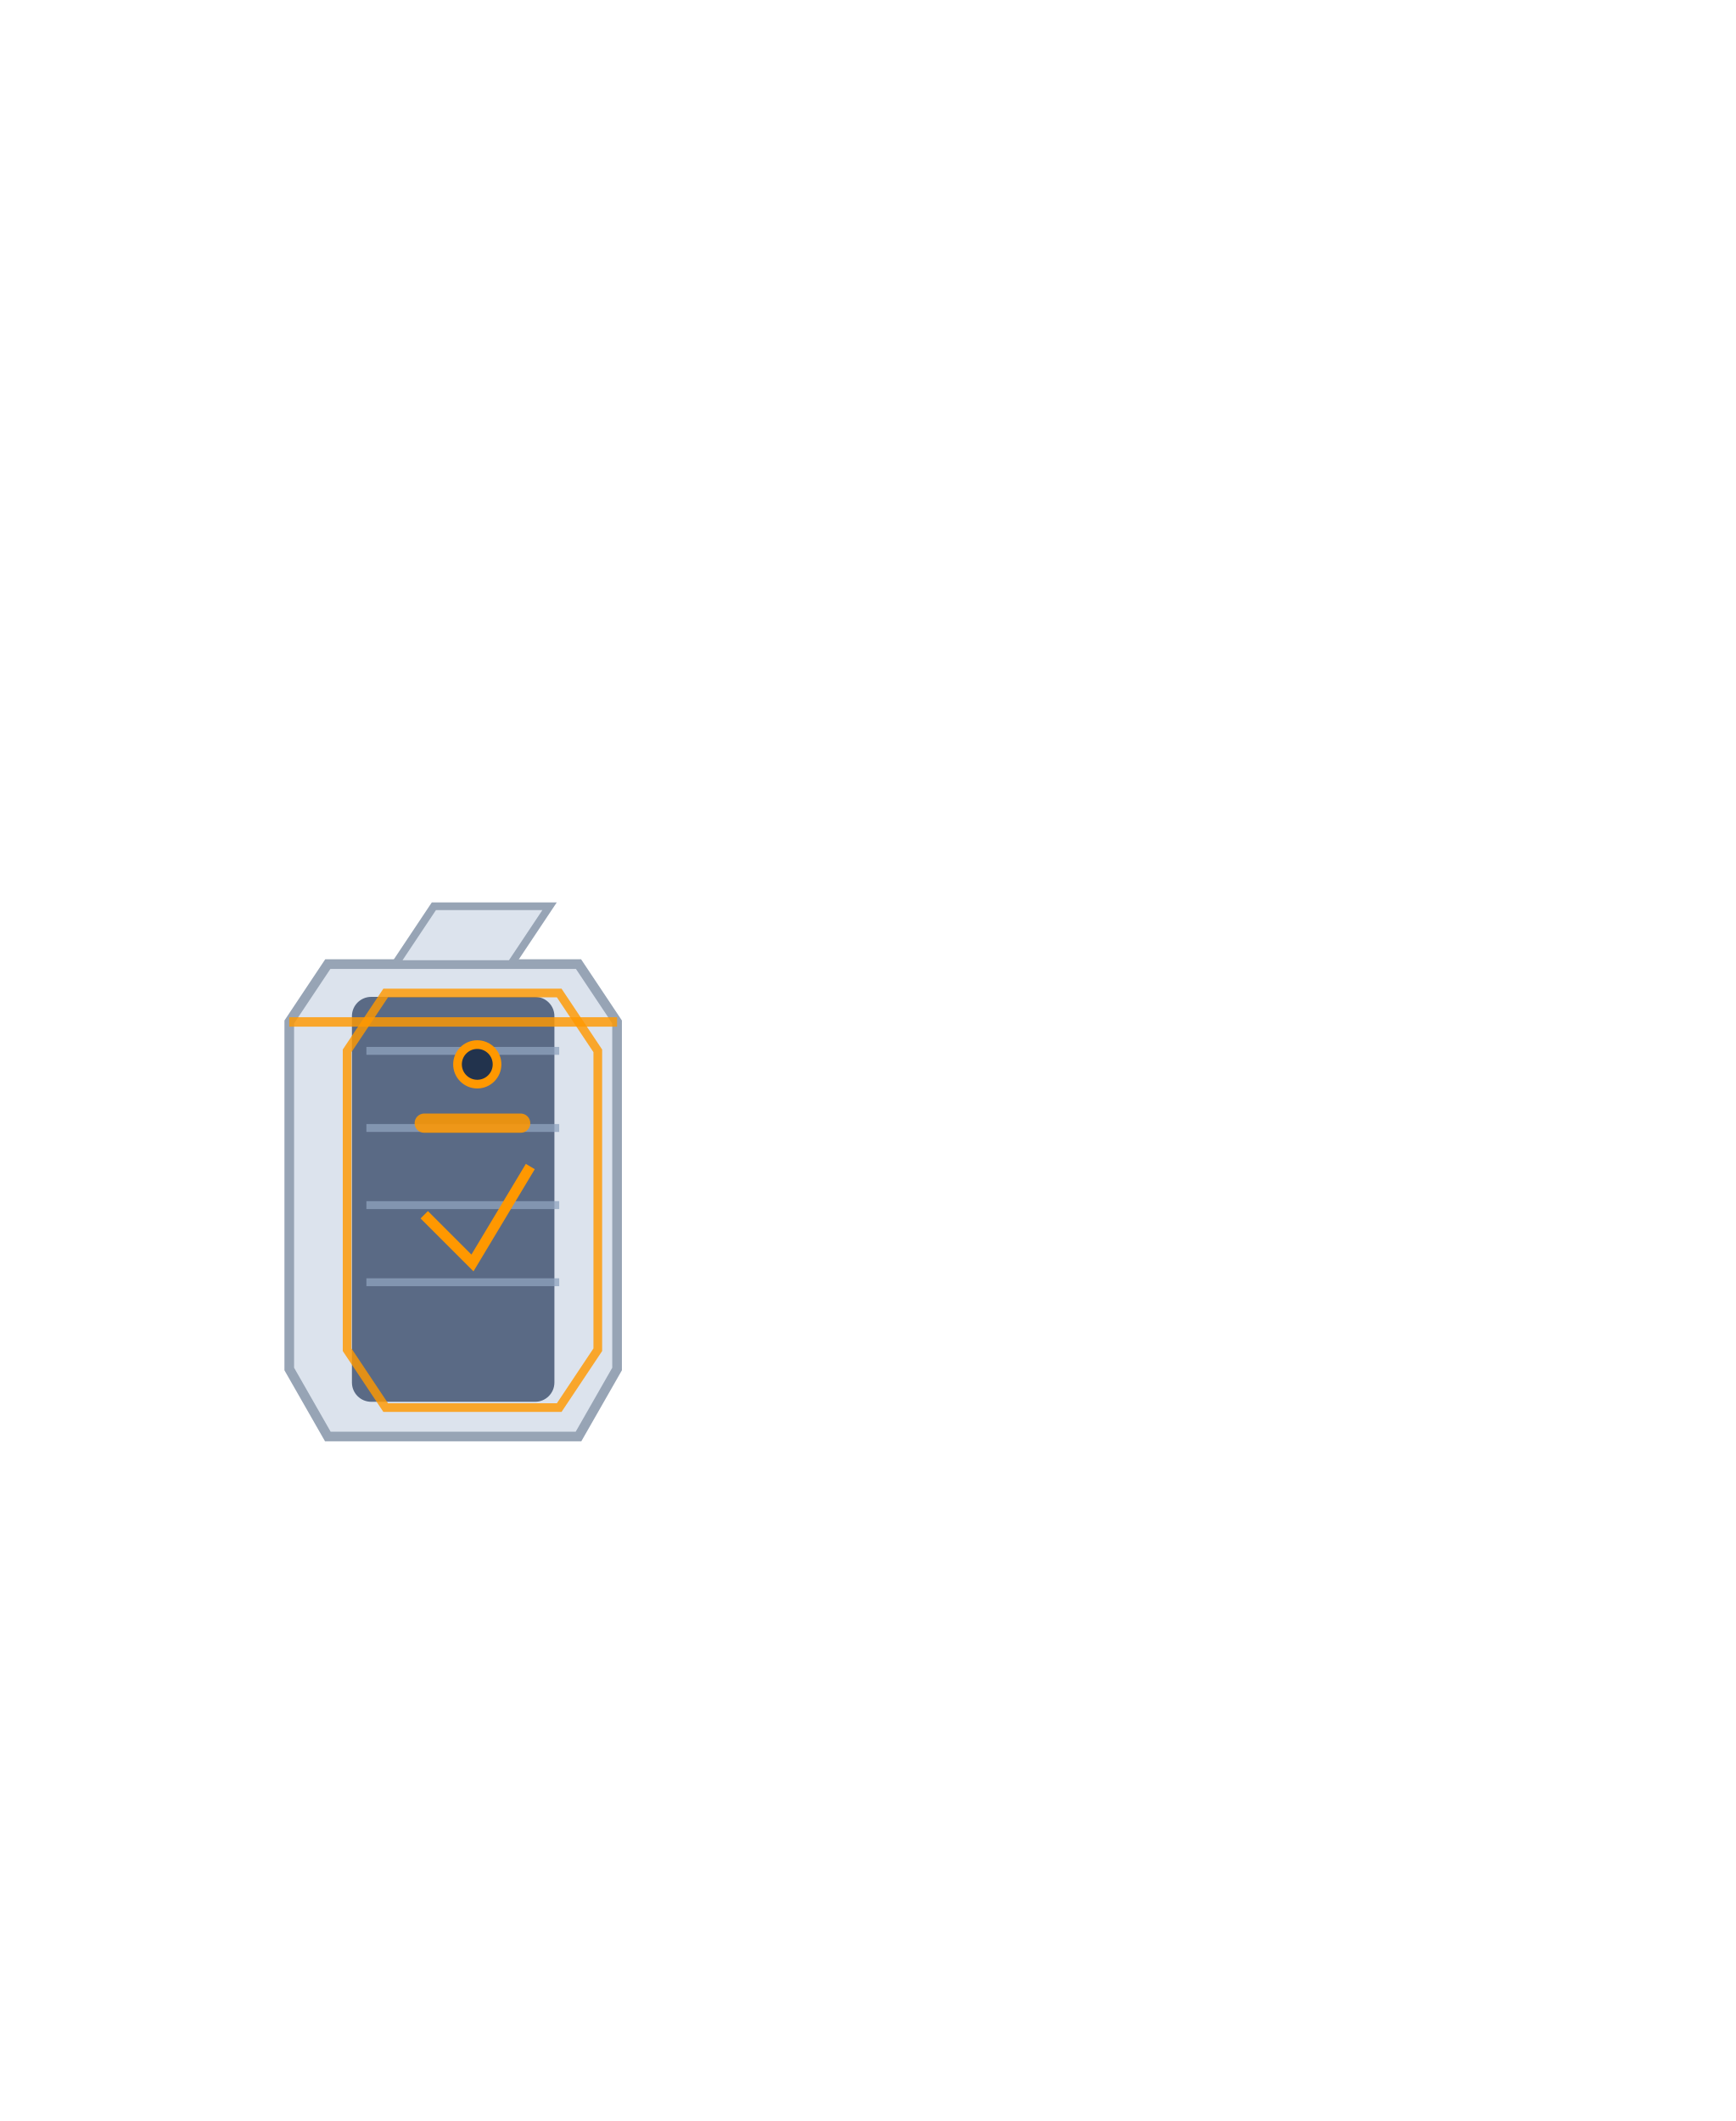
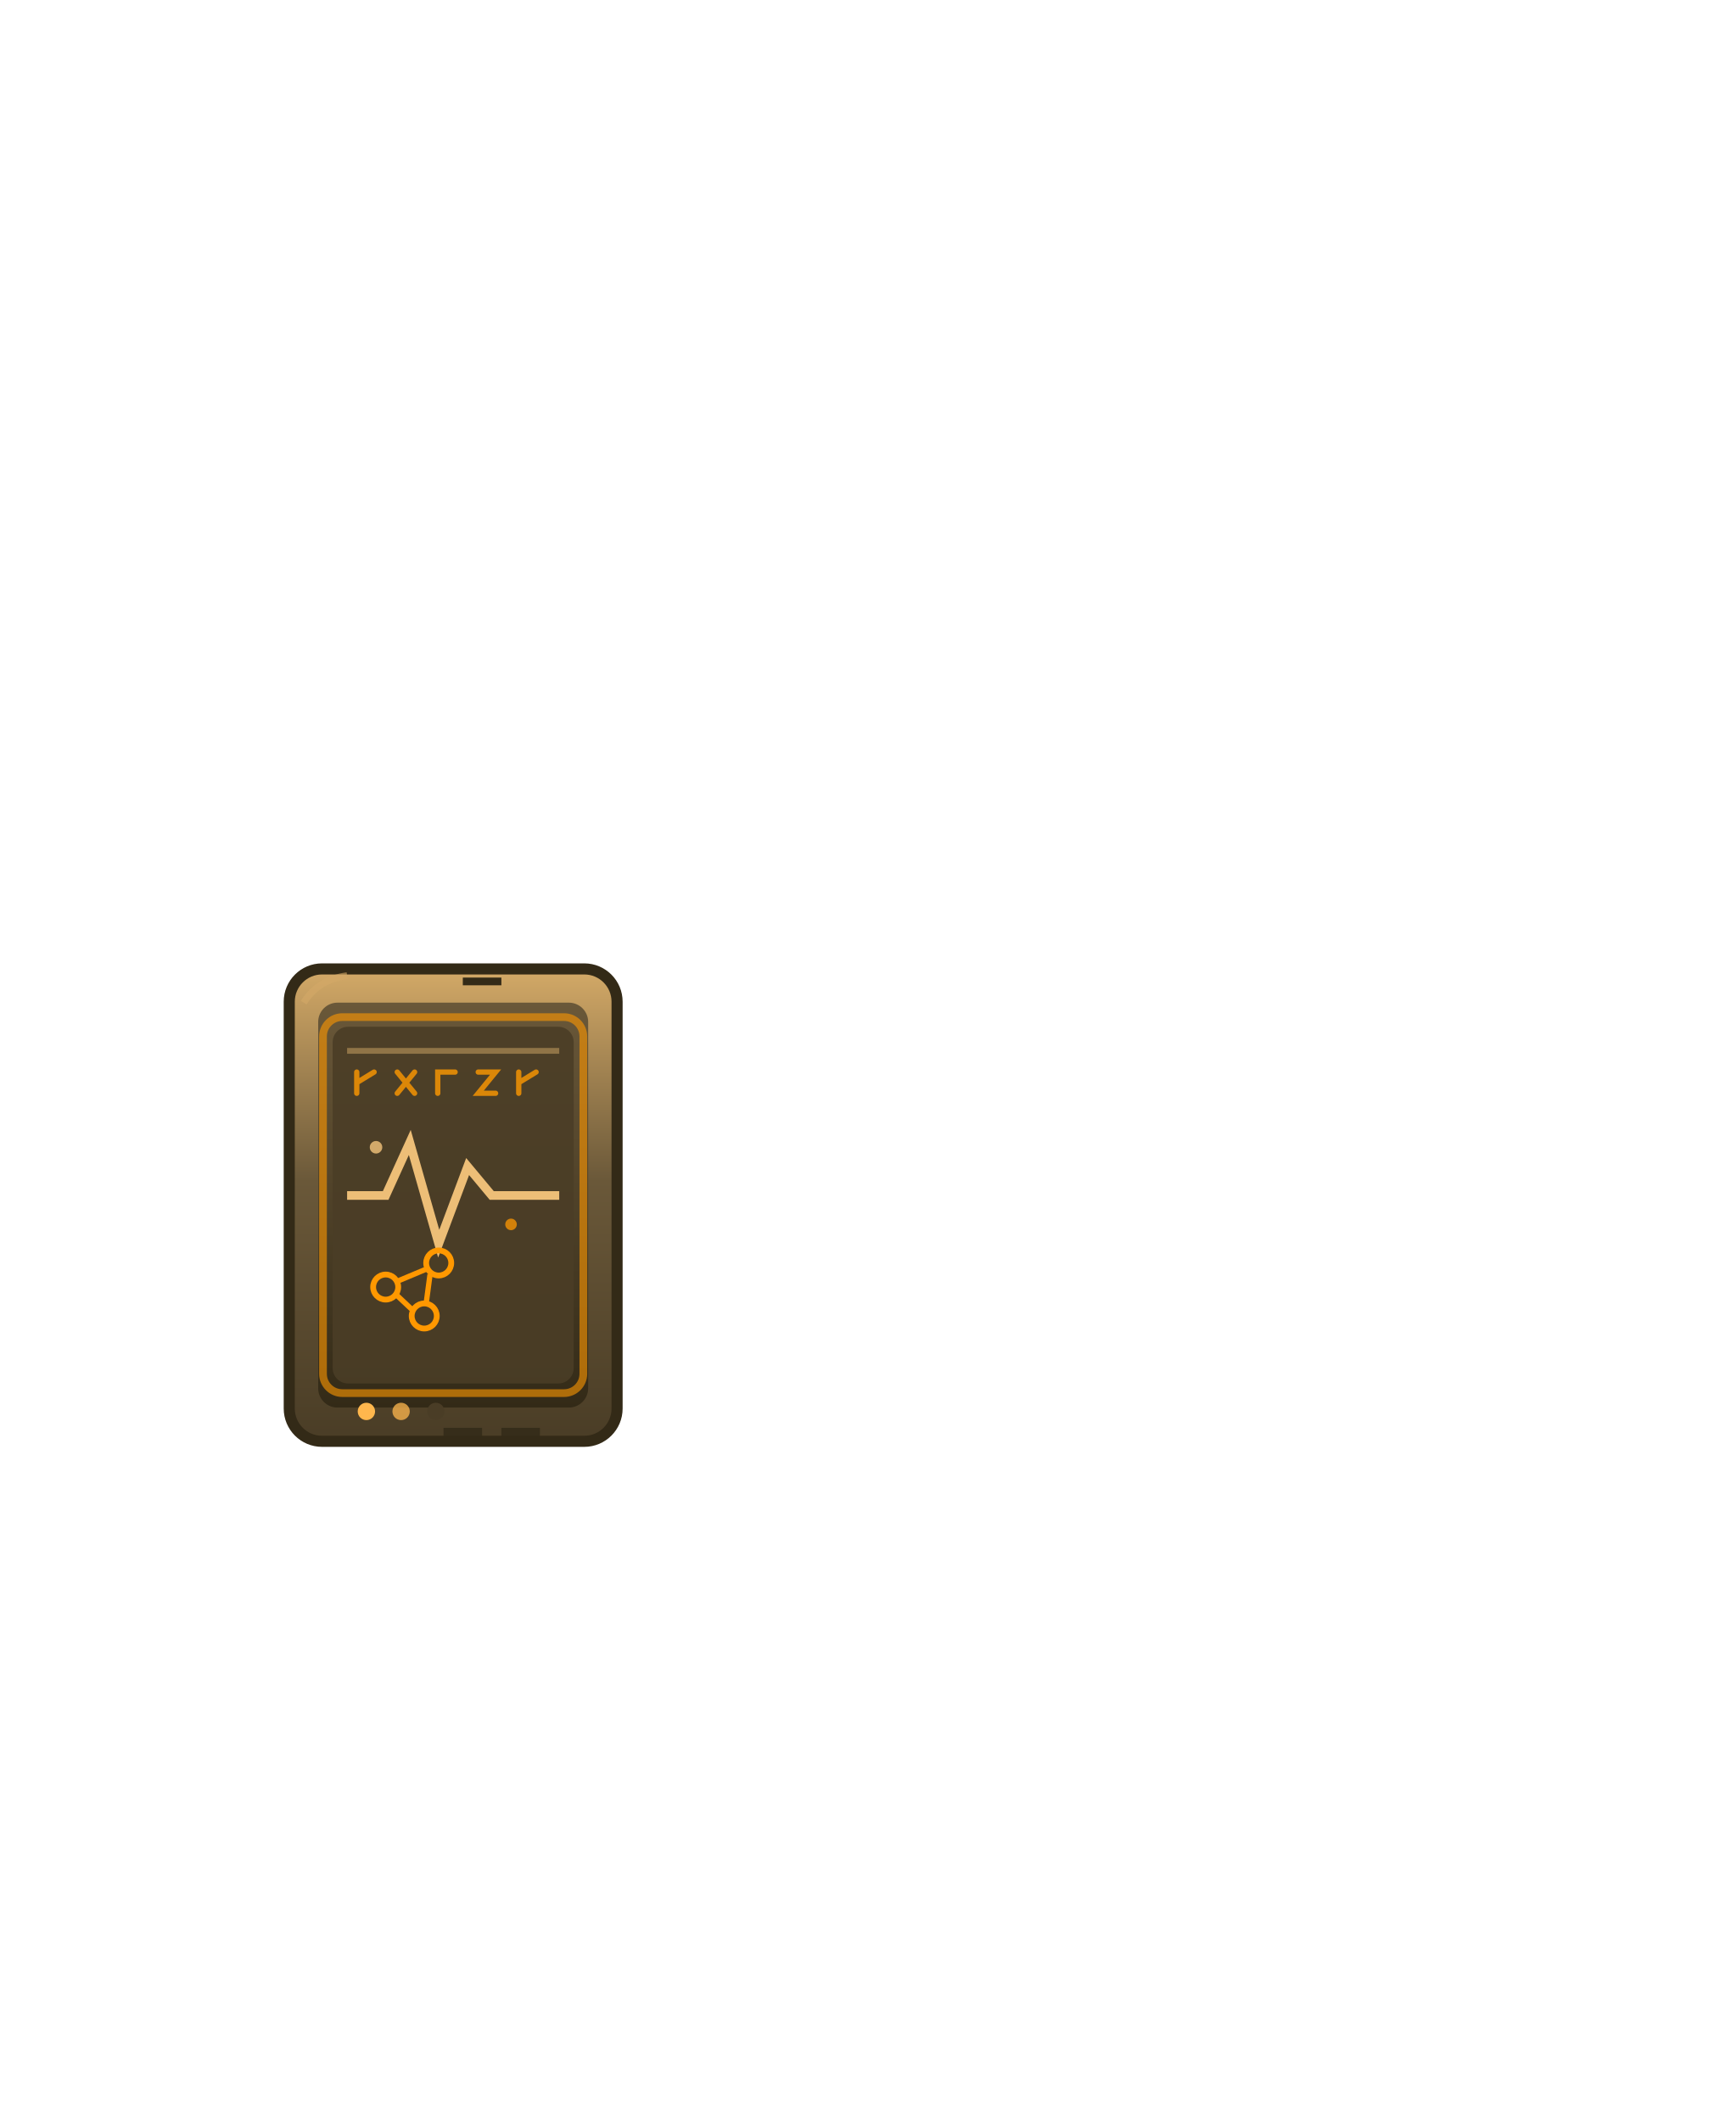
<svg xmlns="http://www.w3.org/2000/svg" viewBox="0 0 180 220" width="180" height="220">
-   <g id="qt_anim_driver">
-     <animateTransform attributeName="transform" type="translate" values="0 0; 0 -0.9; 0 0" dur="2.6s" repeatCount="indefinite" />
-     <g id="shield_legendary">
-       <path d="M34 100 L60 100 L64 106 L64 142 L60 149 L34 149 L30 142 L30 106 Z" fill="#dce3ed" stroke="#97a4b5" stroke-width="1" />
-       <rect x="36.5" y="103.4" width="21" height="42" rx="2" fill="#4b5d7a" opacity="0.9" />
-       <path d="M41 100 L53 100 L57 94 L45 94 Z" fill="#dce3ed" stroke="#97a4b5" stroke-width="0.8" />
-       <path d="M30 106 L64 106" stroke="#FF9800" stroke-width="0.98" opacity="0.82" />
-       <path d="M38 109 L58 109 M38 117 L58 117 M38 125 L58 125 M38 133 L58 133" stroke="#8fa3bf" stroke-width="0.82" opacity="0.75" />
-       <path d="M40 103 L58 103 L62 109 L62 140 L58 146 L40 146 L36 140 L36 109 Z" fill="none" stroke="#FF9800" stroke-width="0.9" opacity="0.82" />
-       <rect x="43" y="115.5" width="12" height="2" rx="1" fill="#FF9800" opacity="0.86">
-         <animate attributeName="y" values="115.5;137;115.5" dur="2.1s" repeatCount="indefinite" />
-       </rect>
-       <path d="M44 126 L49 131 L55 121" stroke="#FF9800" stroke-width="1.08" fill="none" />
-       <circle cx="49.5" cy="110.4" r="2.05" fill="#22334d" stroke="#FF9800" stroke-width="0.9" />
-     </g>
+   <defs>
+     <linearGradient id="cTab4Case" x1="0" y1="0" x2="0" y2="1">
+       <stop offset="0%" stop-color="#d3a967" />
+       <stop offset="45%" stop-color="#6a5839" />
+       <stop offset="100%" stop-color="#4a3d26" />
+     </linearGradient>
+     <linearGradient id="cTab4Deep" x1="0" y1="0" x2="0" y2="1">
+       <stop offset="0%" stop-color="#6a5839" />
+       <stop offset="100%" stop-color="#332a17" />
+     </linearGradient>
+     <linearGradient id="cTab4Glass" x1="0" y1="0" x2="0" y2="1">
+       <stop offset="0%" stop-color="#ffd9a1" />
+       <stop offset="100%" stop-color="#4a3d26" />
+     </linearGradient>
+     <radialGradient id="cTab4Aura" cx="0.5" cy="0.5" r="0.5">
+       <stop offset="0%" stop-color="#FF9800" stop-opacity="0.5" />
+       <stop offset="70%" stop-color="#FF9800" stop-opacity="0.16" />
+       <stop offset="100%" stop-color="#FF9800" stop-opacity="0.0" />
+     </radialGradient>
+   </defs>
+   <g id="shield_legendary">
+     <rect x="30" y="100.5" width="34" height="49" rx="3.4" fill="url(#cTab4Case)" stroke="#332a17" stroke-width="1.15" />
+     <rect x="33" y="104" width="28" height="42" rx="2" fill="url(#cTab4Deep)" />
+     <rect x="34.5" y="106.5" width="25" height="37" rx="1.6" fill="#4a3d26" opacity="0.9" />
+     <path d="M36 109 L58 109" stroke="#d3a967" stroke-width="0.6" opacity="0.5" />
+     <path d="M48 101.8 L52 101.8" stroke="#332a17" stroke-width="0.8" />
+     <path d="M52 148.6 L56 148.6 M46 148.6 L50 148.6" stroke="#332a17" stroke-width="1" opacity="0.85" />
+     <path d="M31.5 104 Q33 101.6 36 101.2" stroke="#d3a967" stroke-width="0.7" fill="none" opacity="0.6" />
+     <circle cx="38" cy="146.4" r="0.9" fill="#ffb74d">
+       <animate attributeName="opacity" values="1;0.3;1" dur="2.1s" repeatCount="indefinite" />
+     </circle>
+     <circle cx="41.6" cy="146.4" r="0.9" fill="#ffb74d" opacity="0.75" />
+     <circle cx="45.2" cy="146.4" r="0.9" fill="#4a3d26" />
+     <path d="M36 124 L40 124 L42.5 118.5 L45.5 129 L48.5 121 L51 124 L58 124" stroke="#ffcc80" stroke-width="0.9" fill="none" opacity="0.9">
+       <animate attributeName="opacity" values="0.9;0.45;0.9" dur="2.4s" repeatCount="indefinite" />
+     </path>
+     <path d="M37.0 111.2 L37.0 113.4 M37.0 112.3 L38.8 111.2 M41.2 111.2 L43.0 113.4 M43.0 111.2 L41.2 113.4 M45.4 113.4 L45.4 111.2 L47.2 111.2 M49.6 111.2 L51.4 111.2 L49.6 113.4 L51.4 113.4 M53.8 111.2 L53.8 113.4 M53.8 112.3 L55.6 111.2" stroke="#FF9800" stroke-width="0.55" fill="none" opacity="0.8" stroke-linecap="round" />
+     <circle cx="40" cy="133.5" r="1.3" fill="none" stroke="#FF9800" stroke-width="0.6" />
+     <circle cx="45.5" cy="131" r="1.3" fill="none" stroke="#FF9800" stroke-width="0.6" />
+     <circle cx="44" cy="136.5" r="1.3" fill="none" stroke="#FF9800" stroke-width="0.6" />
+     <path d="M41.2 132.9 L44.3 131.6 M44.6 132.2 L44.2 135.2 M41.1 134.3 L42.8 135.9" stroke="#FF9800" stroke-width="0.55" />
+     <rect x="33.5" y="105.5" width="27" height="39" rx="2" fill="none" stroke="#FF9800" stroke-width="0.8" opacity="0.6">
+       <animate attributeName="opacity" values="0.6;1;0.6" dur="2.6s" repeatCount="indefinite" />
+     </rect>
+     <circle cx="39" cy="119" r="0.65" fill="#ffcc80" opacity="0.75">
+       <animateTransform attributeName="transform" type="translate" values="0 0;0 -8" dur="2.8s" begin="0s" repeatCount="indefinite" />
+       <animate attributeName="opacity" values="0.75;0.9;0" dur="2.8s" begin="0s" repeatCount="indefinite" />
+     </circle>
+     <circle cx="53" cy="127" r="0.6" fill="#FF9800" opacity="0.75">
+       <animateTransform attributeName="transform" type="translate" values="0 0;0 -7" dur="3.3s" begin="1s" repeatCount="indefinite" />
+       <animate attributeName="opacity" values="0.75;0.9;0" dur="3.3s" begin="1s" repeatCount="indefinite" />
+     </circle>
  </g>
</svg>
